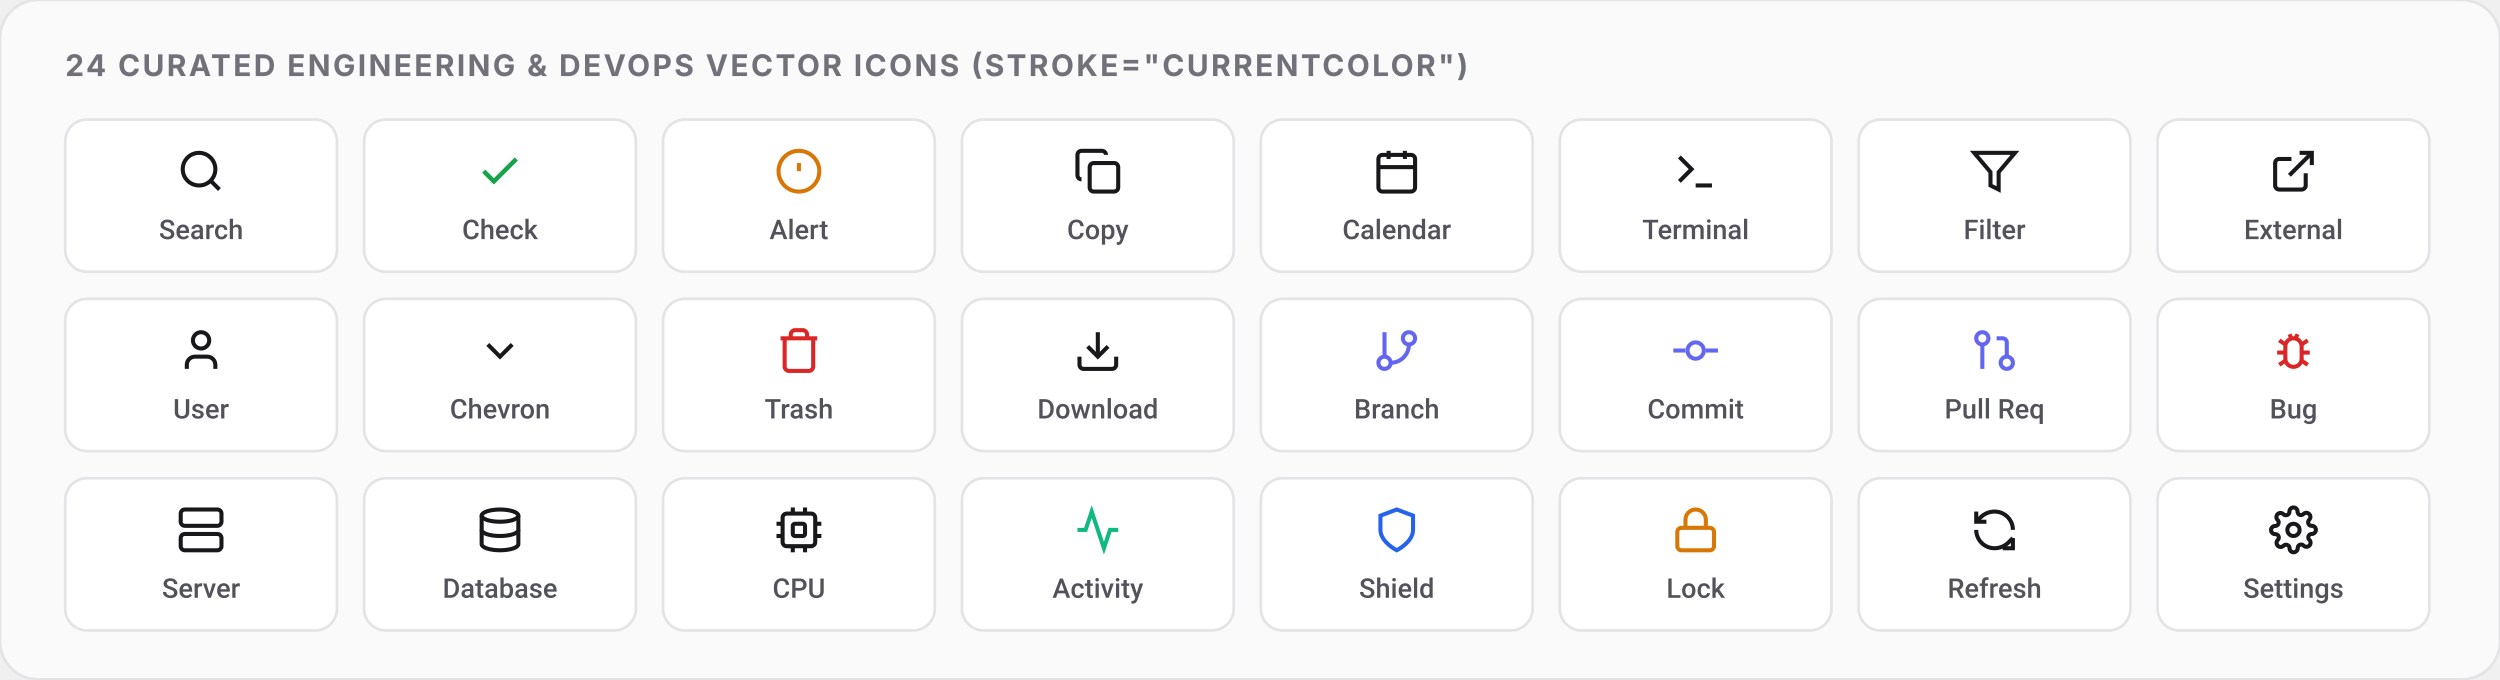
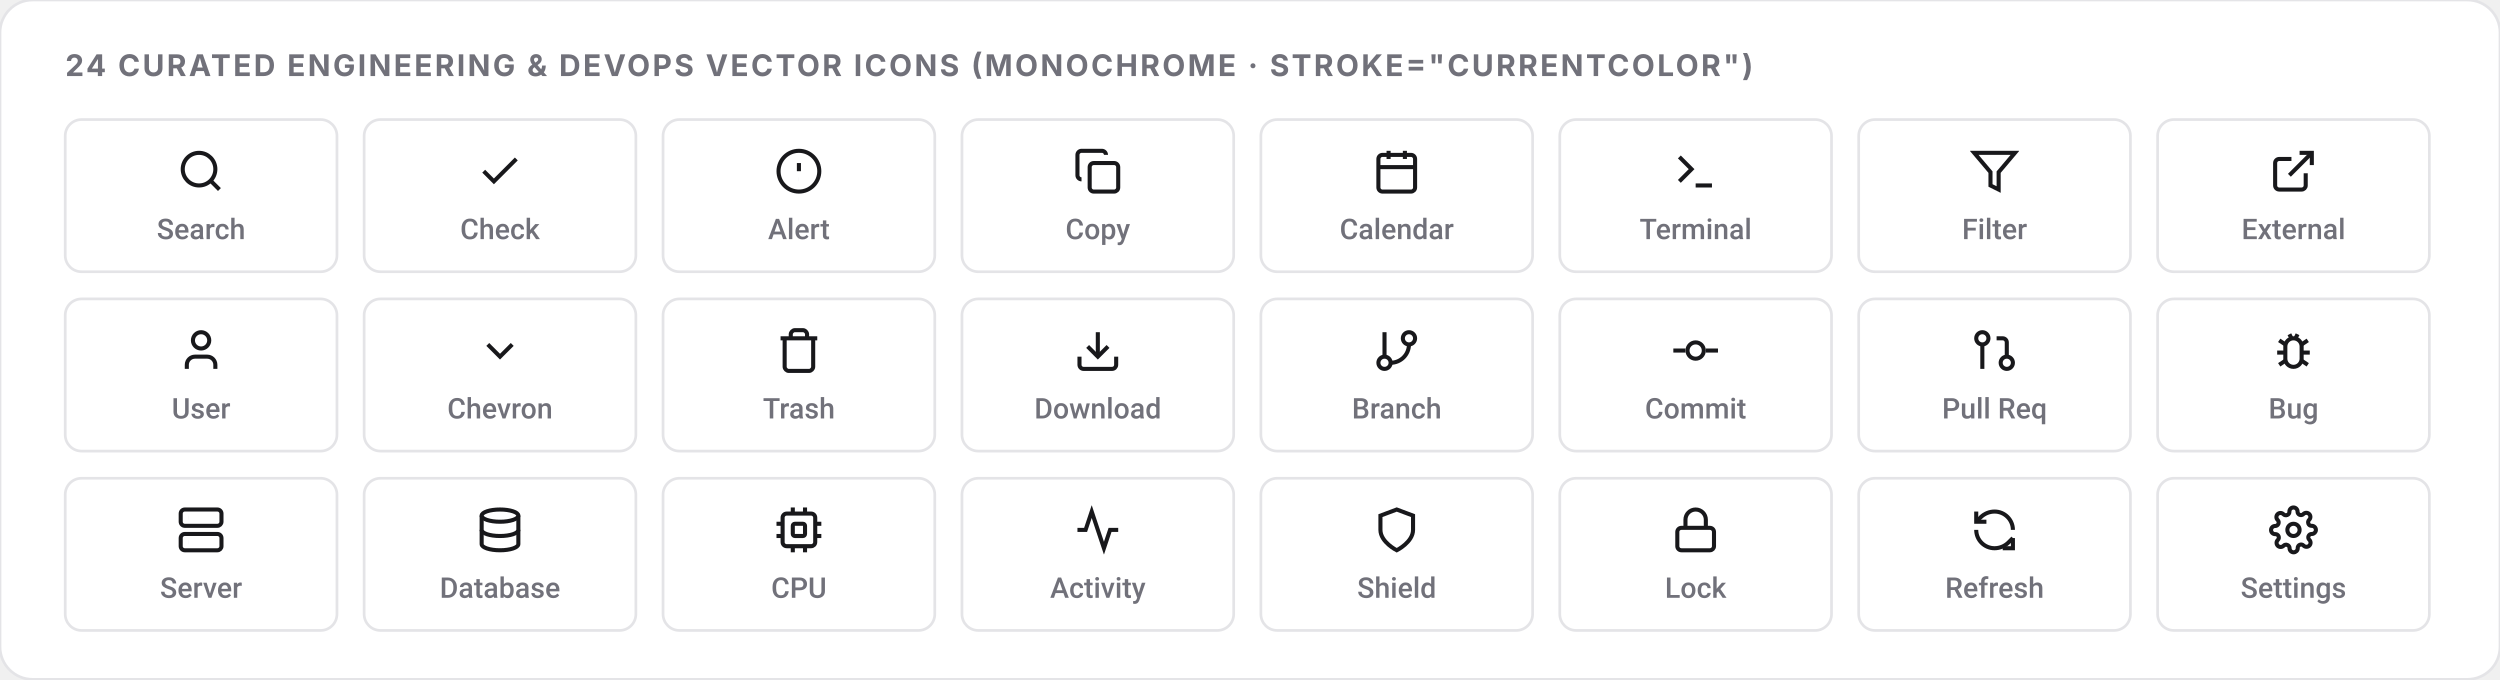
<svg xmlns="http://www.w3.org/2000/svg" viewBox="0 0 920 250" width="100%" height="auto">
  <defs>
    <style>
-       .tile { fill: #ffffff; stroke: #e4e4e7; stroke-width: 1; rx: 8; }
-       .tile-name { font-family: -apple-system, BlinkMacSystemFont, "Segoe UI", Roboto, sans-serif; font-size: 10px; font-weight: 500; fill: #52525b; text-anchor: middle; }
+       .bg { fill: #ffffff; stroke: #e4e4e7; stroke-width: 1; rx: 12; }
+       .tile { fill: #ffffff; stroke: #e4e4e7; stroke-width: 1; rx: 6; }
+       .tile-name { font-family: -apple-system, BlinkMacSystemFont, "Segoe UI", Roboto, sans-serif; font-size: 10.5px; font-weight: 500; fill: #71717a; text-anchor: middle; }
    </style>
  </defs>
-   <rect width="920" height="250" rx="14" fill="#fafafa" stroke="#e4e4e7" stroke-width="1" />
-   <text x="24" y="28" font-family="-apple-system, BlinkMacSystemFont, sans-serif" font-size="11px" font-weight="700" fill="#71717a" letter-spacing="0.08em">24 CURATED ENGINEERING &amp; DEVOPS VECTOR ICONS (STROKE="CURRENTCOLOR")</text>
+   <rect width="920" height="250" class="bg" />
+   <text x="24" y="28" font-family="-apple-system, BlinkMacSystemFont, sans-serif" font-size="11px" font-weight="700" fill="#71717a" letter-spacing="0.08em">24 CURATED ENGINEERING &amp; DEVOPS VECTOR ICONS (MONOCHROME · STROKE="CURRENTCOLOR")</text>
  <g transform="translate(24, 44)">
-     <rect width="100" height="56" rx="8" class="tile" />
+     <rect width="100" height="56" class="tile" />
    <svg x="41" y="10" width="18" height="18" viewBox="0 0 24 24" fill="none" stroke="#18181b" stroke-width="2">
      <circle cx="11" cy="11" r="8" />
      <path d="m21 21-4.3-4.3" />
    </svg>
    <text x="50" y="44" class="tile-name">Search</text>
  </g>
  <g transform="translate(134, 44)">
-     <rect width="100" height="56" rx="8" class="tile" />
-     <svg x="41" y="10" width="18" height="18" viewBox="0 0 24 24" fill="none" stroke="#16a34a" stroke-width="2.2">
+     <rect width="100" height="56" class="tile" />
+     <svg x="41" y="10" width="18" height="18" viewBox="0 0 24 24" fill="none" stroke="#18181b" stroke-width="2">
      <polyline points="20 6 9 17 4 12" />
    </svg>
    <text x="50" y="44" class="tile-name">Check</text>
  </g>
  <g transform="translate(244, 44)">
-     <rect width="100" height="56" rx="8" class="tile" />
-     <svg x="41" y="10" width="18" height="18" viewBox="0 0 24 24" fill="none" stroke="#d97706" stroke-width="2">
+     <rect width="100" height="56" class="tile" />
+     <svg x="41" y="10" width="18" height="18" viewBox="0 0 24 24" fill="none" stroke="#18181b" stroke-width="2">
      <circle cx="12" cy="12" r="10" />
      <line x1="12" y1="8" x2="12" y2="12" />
      <line x1="12" y1="16" x2="12.01" y2="16" />
    </svg>
    <text x="50" y="44" class="tile-name">Alert</text>
  </g>
  <g transform="translate(354, 44)">
-     <rect width="100" height="56" rx="8" class="tile" />
+     <rect width="100" height="56" class="tile" />
    <svg x="41" y="10" width="18" height="18" viewBox="0 0 24 24" fill="none" stroke="#18181b" stroke-width="2">
      <rect width="14" height="14" x="8" y="8" rx="2" ry="2" />
      <path d="M4 16c-1.1 0-2-.9-2-2V4c0-1.1.9-2 2-2h10c1.1 0 2 .9 2 2" />
    </svg>
    <text x="50" y="44" class="tile-name">Copy</text>
  </g>
  <g transform="translate(464, 44)">
-     <rect width="100" height="56" rx="8" class="tile" />
+     <rect width="100" height="56" class="tile" />
    <svg x="41" y="10" width="18" height="18" viewBox="0 0 24 24" fill="none" stroke="#18181b" stroke-width="2">
      <rect width="18" height="18" x="3" y="4" rx="2" ry="2" />
      <line x1="16" y1="2" x2="16" y2="6" />
      <line x1="8" y1="2" x2="8" y2="6" />
      <line x1="3" y1="10" x2="21" y2="10" />
    </svg>
    <text x="50" y="44" class="tile-name">Calendar</text>
  </g>
  <g transform="translate(574, 44)">
-     <rect width="100" height="56" rx="8" class="tile" />
+     <rect width="100" height="56" class="tile" />
    <svg x="41" y="10" width="18" height="18" viewBox="0 0 24 24" fill="none" stroke="#18181b" stroke-width="2">
      <polyline points="4 17 10 11 4 5" />
      <line x1="12" y1="19" x2="20" y2="19" />
    </svg>
    <text x="50" y="44" class="tile-name">Terminal</text>
  </g>
  <g transform="translate(684, 44)">
-     <rect width="100" height="56" rx="8" class="tile" />
+     <rect width="100" height="56" class="tile" />
    <svg x="41" y="10" width="18" height="18" viewBox="0 0 24 24" fill="none" stroke="#18181b" stroke-width="2">
      <polygon points="22 3 2 3 10 12.46 10 19 14 21 14 12.46 22 3" />
    </svg>
    <text x="50" y="44" class="tile-name">Filter</text>
  </g>
  <g transform="translate(794, 44)">
-     <rect width="100" height="56" rx="8" class="tile" />
+     <rect width="100" height="56" class="tile" />
    <svg x="41" y="10" width="18" height="18" viewBox="0 0 24 24" fill="none" stroke="#18181b" stroke-width="2">
      <path d="M18 13v6a2 2 0 0 1-2 2H5a2 2 0 0 1-2-2V8a2 2 0 0 1 2-2h6" />
      <polyline points="15 3 21 3 21 9" />
      <line x1="10" y1="14" x2="21" y2="3" />
    </svg>
    <text x="50" y="44" class="tile-name">External</text>
  </g>
  <g transform="translate(24, 110)">
-     <rect width="100" height="56" rx="8" class="tile" />
+     <rect width="100" height="56" class="tile" />
    <svg x="41" y="10" width="18" height="18" viewBox="0 0 24 24" fill="none" stroke="#18181b" stroke-width="2">
      <path d="M19 21v-2a4 4 0 0 0-4-4H9a4 4 0 0 0-4 4v2" />
      <circle cx="12" cy="7" r="4" />
    </svg>
    <text x="50" y="44" class="tile-name">User</text>
  </g>
  <g transform="translate(134, 110)">
-     <rect width="100" height="56" rx="8" class="tile" />
+     <rect width="100" height="56" class="tile" />
    <svg x="41" y="10" width="18" height="18" viewBox="0 0 24 24" fill="none" stroke="#18181b" stroke-width="2">
      <path d="m6 9 6 6 6-6" />
    </svg>
    <text x="50" y="44" class="tile-name">Chevron</text>
  </g>
  <g transform="translate(244, 110)">
-     <rect width="100" height="56" rx="8" class="tile" />
-     <svg x="41" y="10" width="18" height="18" viewBox="0 0 24 24" fill="none" stroke="#dc2626" stroke-width="2">
+     <rect width="100" height="56" class="tile" />
+     <svg x="41" y="10" width="18" height="18" viewBox="0 0 24 24" fill="none" stroke="#18181b" stroke-width="2">
      <path d="M3 6h18" />
      <path d="M19 6v14c0 1-1 2-2 2H7c-1 0-2-1-2-2V6" />
      <path d="M8 6V4c0-1 1-2 2-2h4c1 0 2 1 2 2v2" />
    </svg>
    <text x="50" y="44" class="tile-name">Trash</text>
  </g>
  <g transform="translate(354, 110)">
-     <rect width="100" height="56" rx="8" class="tile" />
+     <rect width="100" height="56" class="tile" />
    <svg x="41" y="10" width="18" height="18" viewBox="0 0 24 24" fill="none" stroke="#18181b" stroke-width="2">
      <path d="M21 15v4a2 2 0 0 1-2 2H5a2 2 0 0 1-2-2v-4" />
      <polyline points="7 10 12 15 17 10" />
      <line x1="12" y1="15" x2="12" y2="3" />
    </svg>
    <text x="50" y="44" class="tile-name">Download</text>
  </g>
  <g transform="translate(464, 110)">
-     <rect width="100" height="56" rx="8" class="tile" />
-     <svg x="41" y="10" width="18" height="18" viewBox="0 0 24 24" fill="none" stroke="#6366f1" stroke-width="2">
+     <rect width="100" height="56" class="tile" />
+     <svg x="41" y="10" width="18" height="18" viewBox="0 0 24 24" fill="none" stroke="#18181b" stroke-width="2">
      <line x1="6" y1="3" x2="6" y2="15" />
      <circle cx="18" cy="6" r="3" />
      <circle cx="6" cy="18" r="3" />
      <path d="M18 9a9 9 0 0 1-9 9" />
    </svg>
    <text x="50" y="44" class="tile-name">Branch</text>
  </g>
  <g transform="translate(574, 110)">
-     <rect width="100" height="56" rx="8" class="tile" />
-     <svg x="41" y="10" width="18" height="18" viewBox="0 0 24 24" fill="none" stroke="#6366f1" stroke-width="2">
+     <rect width="100" height="56" class="tile" />
+     <svg x="41" y="10" width="18" height="18" viewBox="0 0 24 24" fill="none" stroke="#18181b" stroke-width="2">
      <circle cx="12" cy="12" r="4" />
      <line x1="1.05" y1="12" x2="7" y2="12" />
      <line x1="17.01" y1="12" x2="22.96" y2="12" />
    </svg>
    <text x="50" y="44" class="tile-name">Commit</text>
  </g>
  <g transform="translate(684, 110)">
-     <rect width="100" height="56" rx="8" class="tile" />
-     <svg x="41" y="10" width="18" height="18" viewBox="0 0 24 24" fill="none" stroke="#6366f1" stroke-width="2">
+     <rect width="100" height="56" class="tile" />
+     <svg x="41" y="10" width="18" height="18" viewBox="0 0 24 24" fill="none" stroke="#18181b" stroke-width="2">
      <circle cx="18" cy="18" r="3" />
      <circle cx="6" cy="6" r="3" />
      <path d="M13 6h3a2 2 0 0 1 2 2v7" />
      <line x1="6" y1="9" x2="6" y2="21" />
    </svg>
    <text x="50" y="44" class="tile-name">Pull Req</text>
  </g>
  <g transform="translate(794, 110)">
-     <rect width="100" height="56" rx="8" class="tile" />
-     <svg x="41" y="10" width="18" height="18" viewBox="0 0 24 24" fill="none" stroke="#dc2626" stroke-width="2">
+     <rect width="100" height="56" class="tile" />
+     <svg x="41" y="10" width="18" height="18" viewBox="0 0 24 24" fill="none" stroke="#18181b" stroke-width="2">
      <rect width="8" height="14" x="8" y="6" rx="4" />
      <path d="m19 7-3 2" />
      <path d="m5 7 3 2" />
      <path d="m19 19-3-2" />
      <path d="m5 19 3-2" />
      <path d="M20 13h-4" />
      <path d="M4 13h4" />
      <path d="m10 4 1 2" />
      <path d="m14 4-1 2" />
    </svg>
    <text x="50" y="44" class="tile-name">Bug</text>
  </g>
  <g transform="translate(24, 176)">
-     <rect width="100" height="56" rx="8" class="tile" />
+     <rect width="100" height="56" class="tile" />
    <svg x="41" y="10" width="18" height="18" viewBox="0 0 24 24" fill="none" stroke="#18181b" stroke-width="2">
      <rect width="20" height="8" x="2" y="2" rx="2" ry="2" />
      <rect width="20" height="8" x="2" y="14" rx="2" ry="2" />
      <line x1="6" y1="6" x2="6.01" y2="6" />
      <line x1="6" y1="18" x2="6.01" y2="18" />
    </svg>
    <text x="50" y="44" class="tile-name">Server</text>
  </g>
  <g transform="translate(134, 176)">
-     <rect width="100" height="56" rx="8" class="tile" />
+     <rect width="100" height="56" class="tile" />
    <svg x="41" y="10" width="18" height="18" viewBox="0 0 24 24" fill="none" stroke="#18181b" stroke-width="2">
      <ellipse cx="12" cy="5" rx="9" ry="3" />
      <path d="M21 12c0 1.66-4 3-9 3s-9-1.34-9-3" />
      <path d="M3 5v14c0 1.66 4 3 9 3s9-1.34 9-3V5" />
    </svg>
    <text x="50" y="44" class="tile-name">Database</text>
  </g>
  <g transform="translate(244, 176)">
-     <rect width="100" height="56" rx="8" class="tile" />
+     <rect width="100" height="56" class="tile" />
    <svg x="41" y="10" width="18" height="18" viewBox="0 0 24 24" fill="none" stroke="#18181b" stroke-width="2">
      <rect width="16" height="16" x="4" y="4" rx="2" />
      <rect width="6" height="6" x="9" y="9" rx="1" />
      <path d="M9 1v3" />
      <path d="M15 1v3" />
      <path d="M9 20v3" />
      <path d="M15 20v3" />
      <path d="M20 9h3" />
      <path d="M20 15h3" />
      <path d="M1 9h3" />
      <path d="M1 15h3" />
    </svg>
    <text x="50" y="44" class="tile-name">CPU</text>
  </g>
  <g transform="translate(354, 176)">
-     <rect width="100" height="56" rx="8" class="tile" />
-     <svg x="41" y="10" width="18" height="18" viewBox="0 0 24 24" fill="none" stroke="#10b981" stroke-width="2">
+     <rect width="100" height="56" class="tile" />
+     <svg x="41" y="10" width="18" height="18" viewBox="0 0 24 24" fill="none" stroke="#18181b" stroke-width="2">
      <path d="M22 12h-4l-3 9L9 3l-3 9H2" />
    </svg>
    <text x="50" y="44" class="tile-name">Activity</text>
  </g>
  <g transform="translate(464, 176)">
-     <rect width="100" height="56" rx="8" class="tile" />
-     <svg x="41" y="10" width="18" height="18" viewBox="0 0 24 24" fill="none" stroke="#2563eb" stroke-width="2">
+     <rect width="100" height="56" class="tile" />
+     <svg x="41" y="10" width="18" height="18" viewBox="0 0 24 24" fill="none" stroke="#18181b" stroke-width="2">
      <path d="M12 22s8-4 8-10V5l-8-3-8 3v7c0 6 8 10 8 10z" />
    </svg>
    <text x="50" y="44" class="tile-name">Shield</text>
  </g>
  <g transform="translate(574, 176)">
-     <rect width="100" height="56" rx="8" class="tile" />
-     <svg x="41" y="10" width="18" height="18" viewBox="0 0 24 24" fill="none" stroke="#d97706" stroke-width="2">
+     <rect width="100" height="56" class="tile" />
+     <svg x="41" y="10" width="18" height="18" viewBox="0 0 24 24" fill="none" stroke="#18181b" stroke-width="2">
      <rect width="18" height="11" x="3" y="11" rx="2" ry="2" />
      <path d="M7 11V7a5 5 0 0 1 10 0v4" />
    </svg>
    <text x="50" y="44" class="tile-name">Lock</text>
  </g>
  <g transform="translate(684, 176)">
-     <rect width="100" height="56" rx="8" class="tile" />
+     <rect width="100" height="56" class="tile" />
    <svg x="41" y="10" width="18" height="18" viewBox="0 0 24 24" fill="none" stroke="#18181b" stroke-width="2">
      <path d="M21 12a9 9 0 0 0-9-9 9.75 9.75 0 0 0-6.74 2.74L3 8" />
      <path d="M3 3v5h5" />
      <path d="M3 12a9 9 0 0 0 9 9 9.75 9.75 0 0 0 6.74-2.74L21 16" />
      <path d="M16 21h5v-5" />
    </svg>
    <text x="50" y="44" class="tile-name">Refresh</text>
  </g>
  <g transform="translate(794, 176)">
-     <rect width="100" height="56" rx="8" class="tile" />
+     <rect width="100" height="56" class="tile" />
    <svg x="41" y="10" width="18" height="18" viewBox="0 0 24 24" fill="none" stroke="#18181b" stroke-width="2">
      <circle cx="12" cy="12" r="3" />
      <path d="M19.4 15a1.65 1.65 0 0 0 .33 1.82l.06.06a2 2 0 0 1 0 2.83 2 2 0 0 1-2.83 0l-.06-.06a1.65 1.65 0 0 0-1.82-.33 1.65 1.65 0 0 0-1 1.51V21a2 2 0 0 1-2 2 2 2 0 0 1-2-2v-.09A1.65 1.65 0 0 0 9 19.4a1.65 1.65 0 0 0-1.82.33l-.06.06a2 2 0 0 1-2.83 0 2 2 0 0 1 0-2.83l.06-.06a1.65 1.65 0 0 0 .33-1.82 1.65 1.65 0 0 0-1.51-1H3a2 2 0 0 1-2-2 2 2 0 0 1 2-2h.09A1.65 1.65 0 0 0 4.6 9a1.65 1.65 0 0 0-.33-1.82l-.06-.06a2 2 0 0 1 0-2.83 2 2 0 0 1 2.83 0l.06.06a1.65 1.65 0 0 0 1.82.33H9a1.65 1.65 0 0 0 1-1.51V3a2 2 0 0 1 2-2 2 2 0 0 1 2 2v.09a1.65 1.65 0 0 0 1 1.51 1.65 1.65 0 0 0 1.82-.33l.06-.06a2 2 0 0 1 2.83 0 2 2 0 0 1 0 2.83l-.06.06a1.65 1.65 0 0 0-.33 1.82V9a1.65 1.65 0 0 0 1.51 1H21a2 2 0 0 1 2 2 2 2 0 0 1-2 2h-.09a1.65 1.65 0 0 0-1.51 1z" />
    </svg>
    <text x="50" y="44" class="tile-name">Settings</text>
  </g>
</svg>
